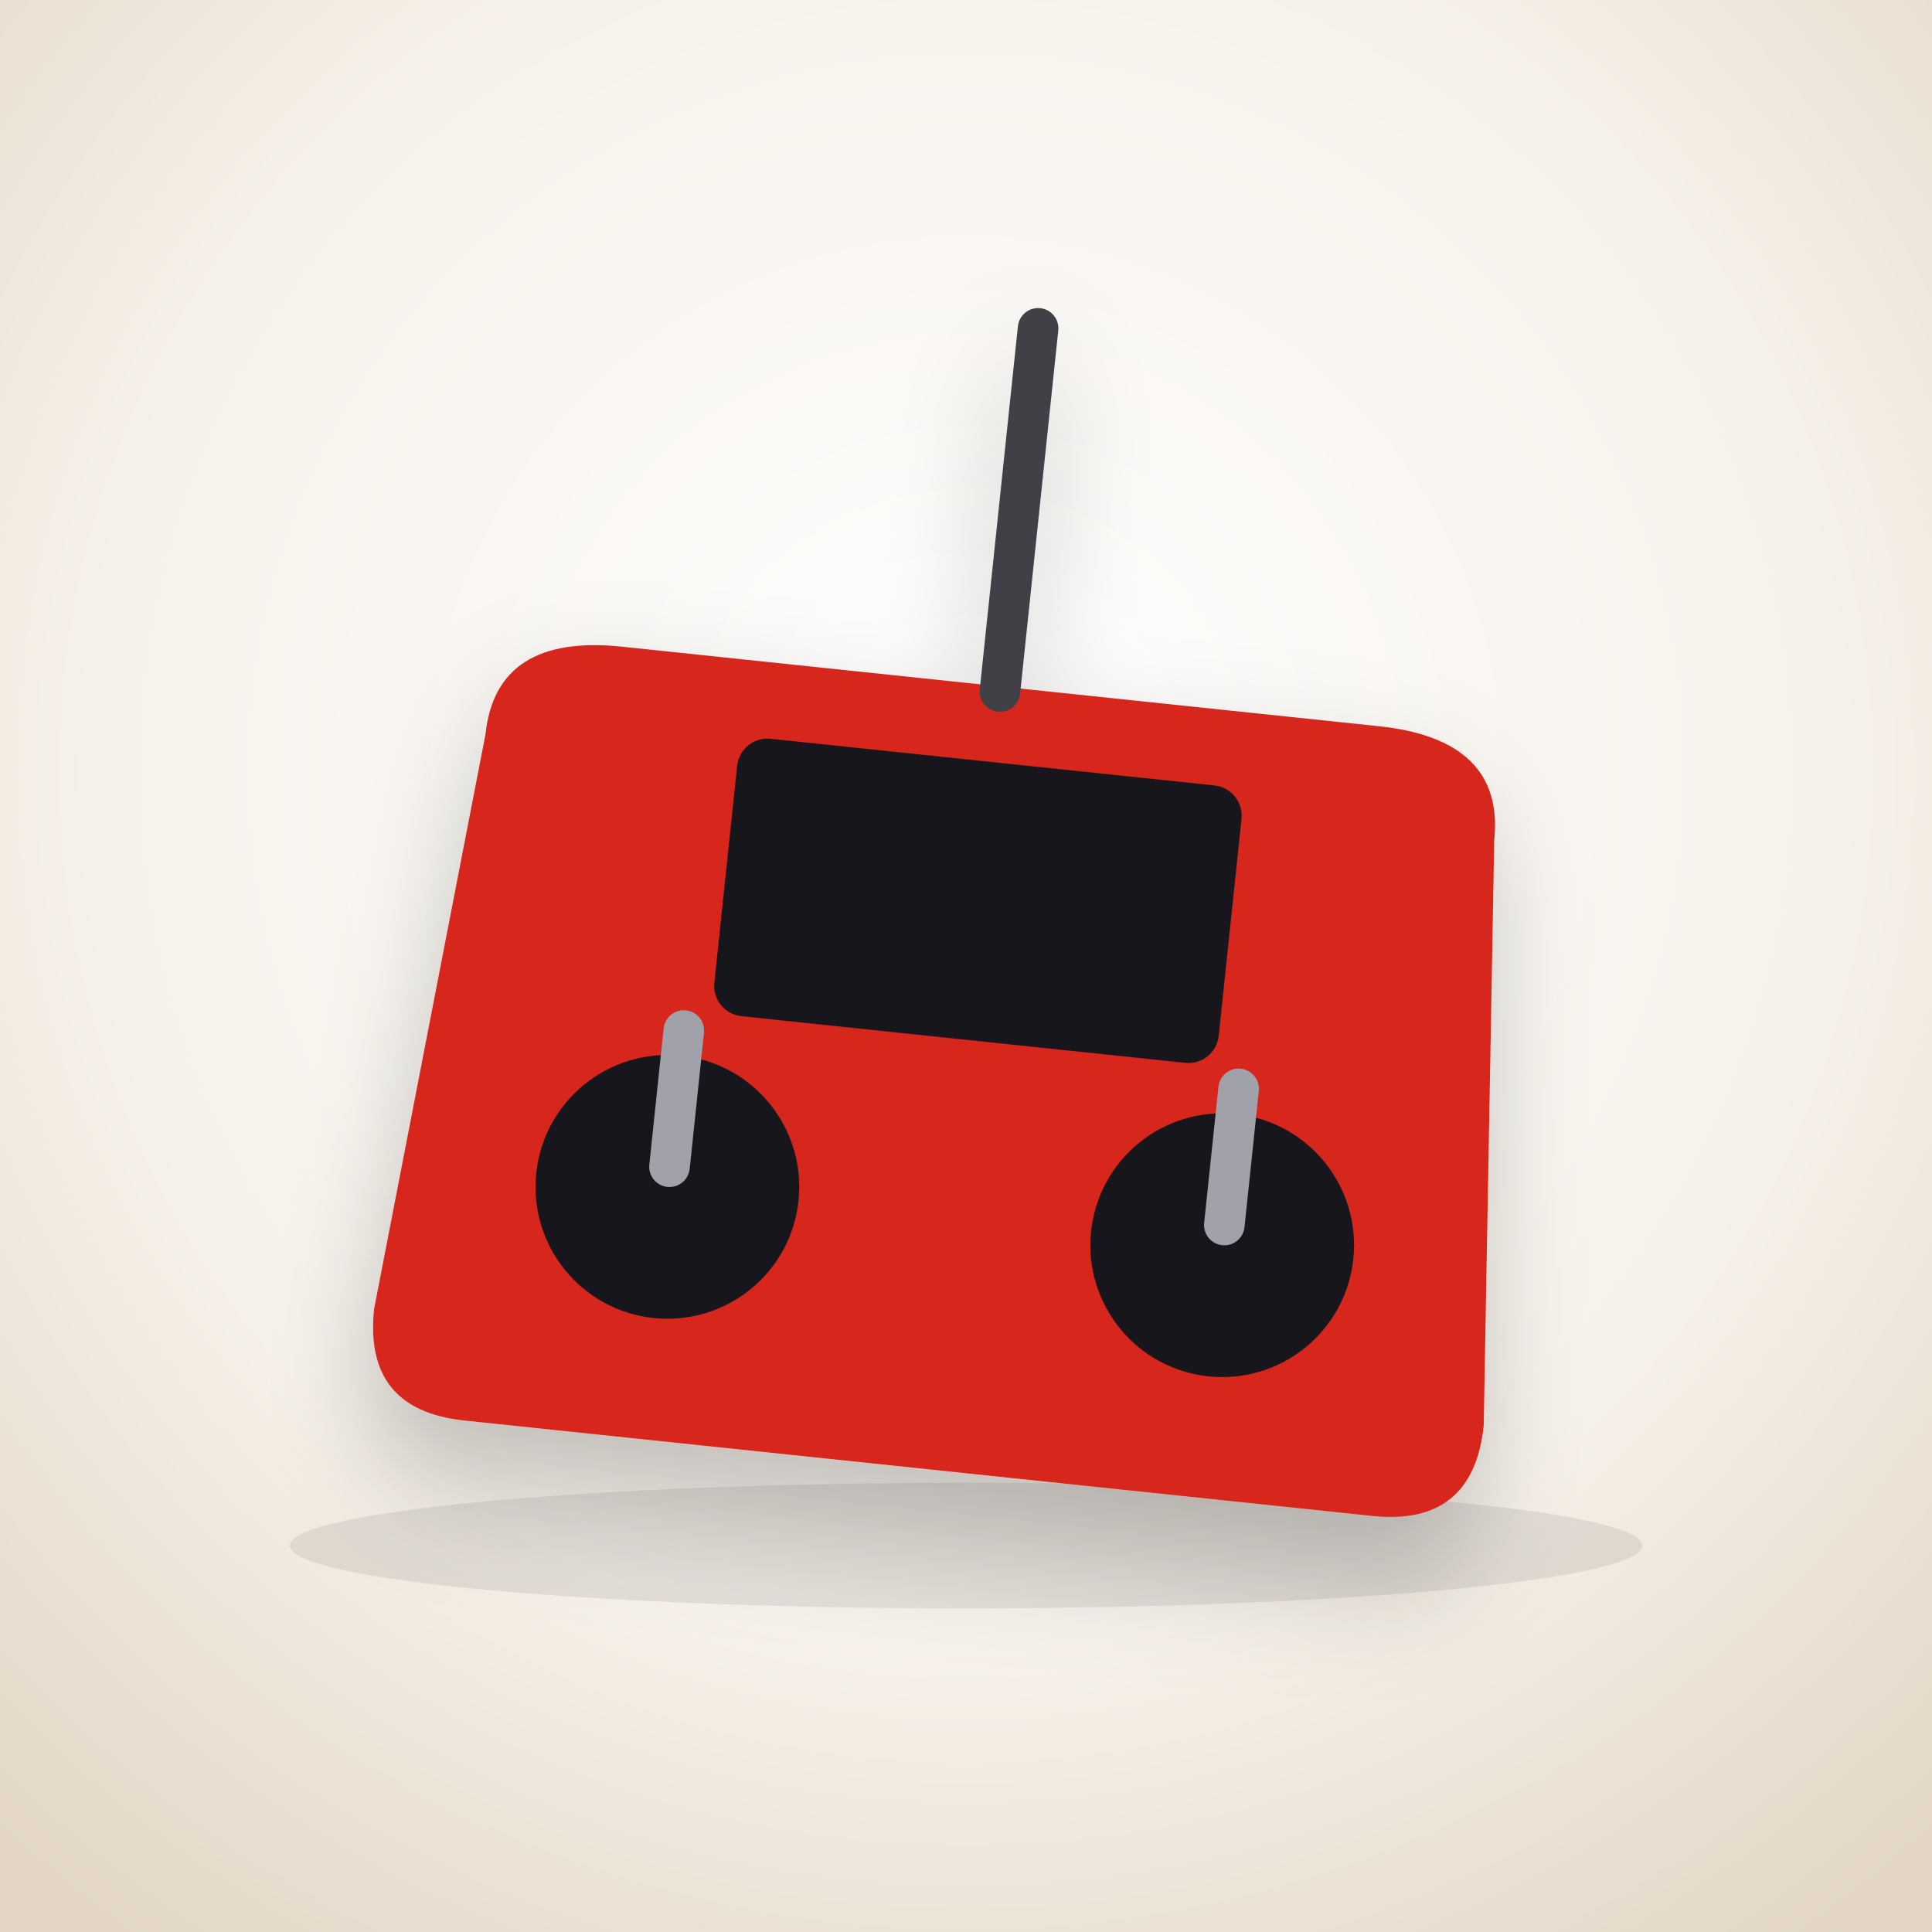
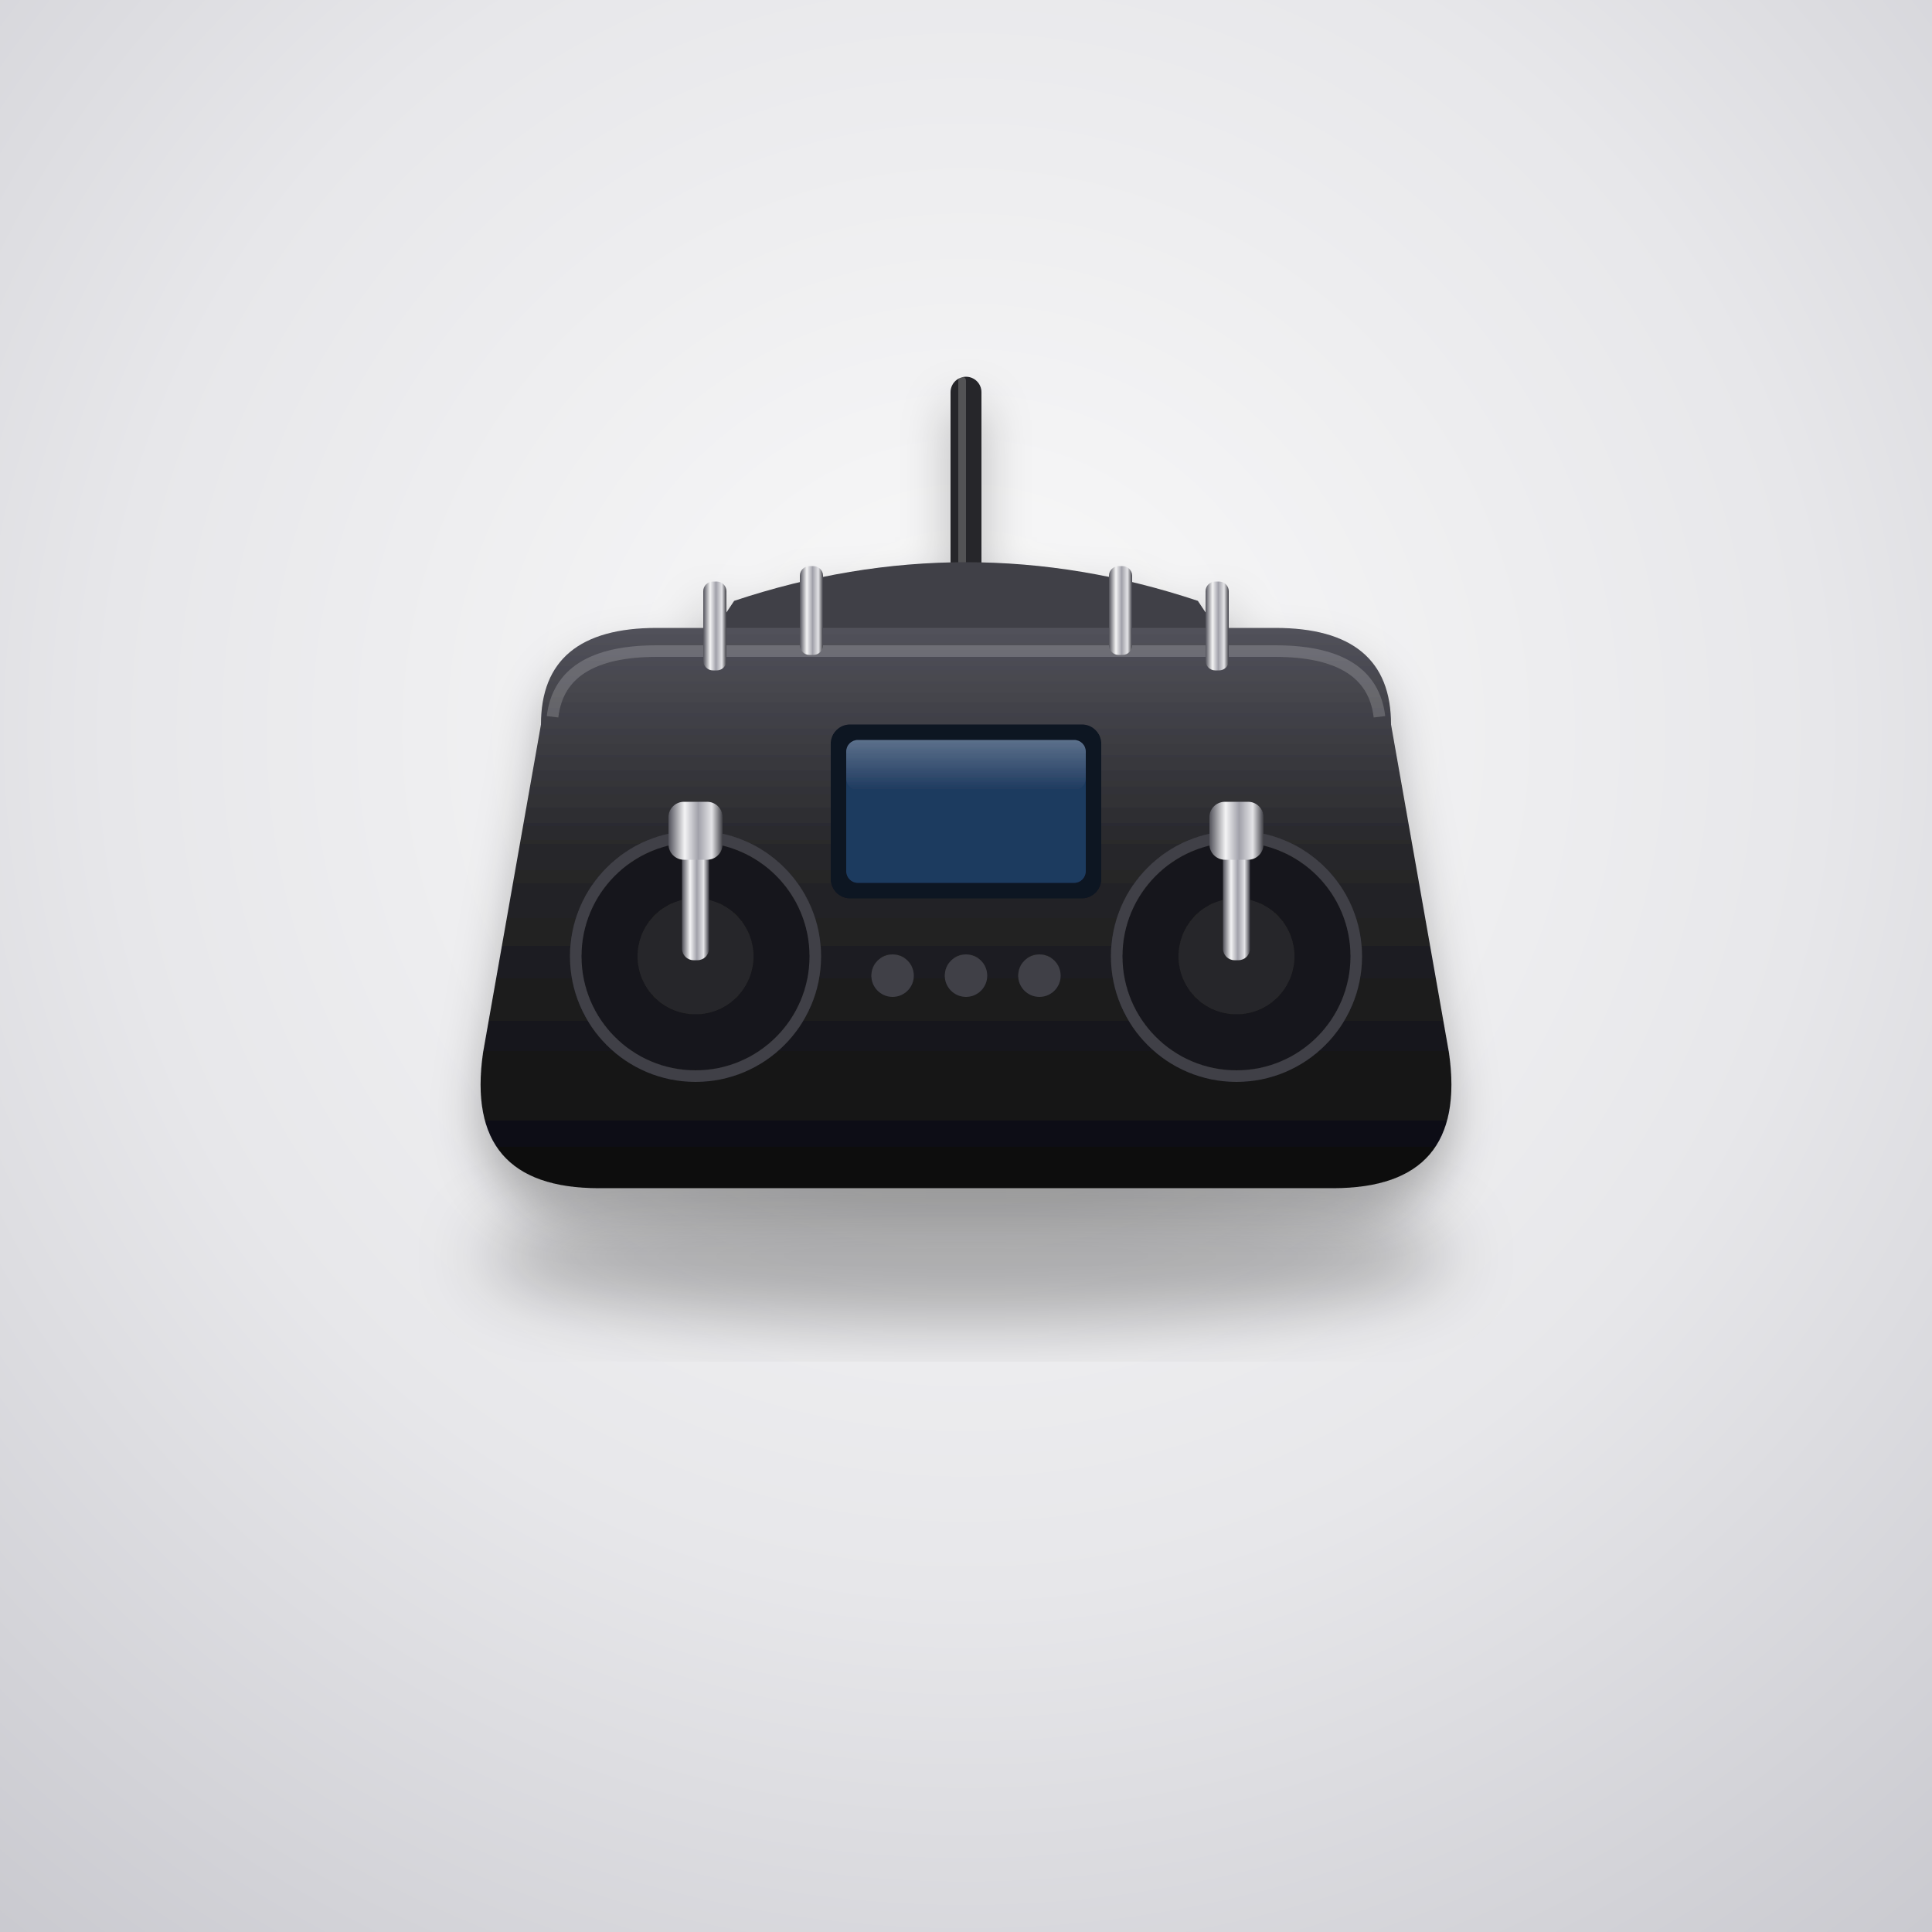
- <svg xmlns="http://www.w3.org/2000/svg" viewBox="0 0 800 800" width="800" height="800" role="img" aria-label="">
+ <svg xmlns="http://www.w3.org/2000/svg" viewBox="0 0 800 800" width="800" height="800">
  <defs>
-     <radialGradient id="bg" cx="50%" cy="40%" r="75%">
-       <stop offset="0%" stop-color="#ffffff" />
-       <stop offset="60%" stop-color="#f6f1ea" />
-       <stop offset="100%" stop-color="#e2d5c3" />
+     <radialGradient id="bg" cx="50%" cy="38%" r="80%">
+       <stop offset="0" stop-color="#fafafa" />
+       <stop offset=".55" stop-color="#e7e7ea" />
+       <stop offset="1" stop-color="#c9c9cf" />
    </radialGradient>
-     <filter id="sh" x="-20%" y="-20%" width="140%" height="160%">
-       <feDropShadow dx="0" dy="24" stdDeviation="22" flood-color="#000" flood-opacity=".22" />
+     <filter id="soft" x="-30%" y="-30%" width="160%" height="160%">
+       <feGaussianBlur stdDeviation="18" />
    </filter>
+     <filter id="lift" x="-20%" y="-20%" width="140%" height="160%">
+       <feDropShadow dx="0" dy="14" stdDeviation="12" flood-color="#000" flood-opacity=".28" />
+     </filter>
+     <linearGradient id="gold" x1="0" y1="0" x2="0" y2="1">
+       <stop offset="0" stop-color="#fde68a" />
+       <stop offset=".45" stop-color="#d4a017" />
+       <stop offset="1" stop-color="#8a6508" />
+     </linearGradient>
+     <linearGradient id="yellow" x1="0" y1="0" x2="0" y2="1">
+       <stop offset="0" stop-color="#fde047" />
+       <stop offset=".6" stop-color="#eab308" />
+       <stop offset="1" stop-color="#a16207" />
+     </linearGradient>
+     <linearGradient id="steel" x1="0" y1="0" x2="1" y2="0">
+       <stop offset="0" stop-color="#52525b" />
+       <stop offset=".3" stop-color="#f4f4f5" />
+       <stop offset=".55" stop-color="#a1a1aa" />
+       <stop offset=".8" stop-color="#e4e4e7" />
+       <stop offset="1" stop-color="#3f3f46" />
+     </linearGradient>
+     <linearGradient id="gloss" x1="0" y1="0" x2="0" y2="1">
+       <stop offset="0" stop-color="#fff" stop-opacity=".55" />
+       <stop offset="1" stop-color="#fff" stop-opacity="0" />
+     </linearGradient>
+     <linearGradient id="black" x1="0" y1="0" x2="0" y2="1">
+       <stop offset="0" stop-color="#3f3f46" />
+       <stop offset=".5" stop-color="#18181b" />
+       <stop offset="1" stop-color="#09090b" />
+     </linearGradient>
  </defs>
  <rect width="800" height="800" fill="url(#bg)" />
-   <ellipse cx="400" cy="640" rx="280" ry="26" fill="#000" opacity=".08" />
-   <g filter="url(#sh)" transform="translate(400 420) rotate(6) scale(1.05) translate(-400 -420)">
-     <path d="M200 330 Q200 290 250 290 L550 290 Q600 290 600 330 L620 560 Q620 600 580 600 L220 600 Q180 600 180 560Z" fill="#D7261E" />
-     <rect x="300" y="320" width="200" height="110" rx="12" fill="#18181b" />
-     <circle cx="290" cy="500" r="52" fill="#18181b" />
-     <rect x="282" y="430" width="16" height="70" rx="8" fill="#a1a1aa" />
-     <circle cx="510" cy="500" r="52" fill="#18181b" />
-     <rect x="502" y="430" width="16" height="70" rx="8" fill="#a1a1aa" />
-     <rect x="392" y="140" width="16" height="160" rx="8" fill="#3f3f46" />
+   <g transform="translate(400 380) scale(.8) translate(-400 -400)">
+     <ellipse cx="400" cy="575" rx="250" ry="34" fill="#000" opacity=".28" filter="url(#soft)" />
+     <defs>
+       <linearGradient id="tx" x1="0" y1="0" x2="0" y2="1">
+         <stop offset="0" stop-color="#52525b" />
+         <stop offset=".4" stop-color="#27272a" />
+         <stop offset="1" stop-color="#0c0c0e" />
+       </linearGradient>
+     </defs>
+     <g filter="url(#lift)">
+       <rect x="392" y="120" width="16" height="120" rx="8" fill="#27272a" />
+       <rect x="396" y="120" width="4" height="110" rx="2" fill="#fff" opacity=".2" />
+       <path d="M280 236 Q400 196 520 236 L536 260 H264 Z" fill="#3f3f46" />
+       <path d="M180 300 Q180 250 240 250 H560 Q620 250 620 300 L650 470 Q660 540 590 540 H210 Q140 540 150 470 Z" fill="url(#tx)" />
+       <path d="M186 296 Q190 262 240 262 H560 Q610 262 614 296" fill="none" stroke="#fff" stroke-opacity=".18" stroke-width="6" />
+       <rect x="264" y="226" width="12" height="46" rx="5" fill="url(#steel)" />
+       <rect x="314" y="218" width="12" height="46" rx="5" fill="url(#steel)" />
+       <rect x="474" y="218" width="12" height="46" rx="5" fill="url(#steel)" />
+       <rect x="524" y="226" width="12" height="46" rx="5" fill="url(#steel)" />
+       <rect x="330" y="300" width="140" height="90" rx="10" fill="#0b1220" />
+       <rect x="338" y="308" width="124" height="74" rx="6" fill="#1e3a5f" />
+       <rect x="338" y="308" width="124" height="26" rx="6" fill="url(#gloss)" opacity=".5" />
+       <circle cx="260" cy="420" r="62" fill="#18181b" />
+       <circle cx="260" cy="420" r="62" fill="none" stroke="#3f3f46" stroke-width="6" />
+       <circle cx="260" cy="420" r="30" fill="#27272a" />
+       <rect x="253" y="356" width="14" height="66" rx="6" fill="url(#steel)" />
+       <rect x="246" y="340" width="28" height="30" rx="8" fill="url(#steel)" />
+       <circle cx="540" cy="420" r="62" fill="#18181b" />
+       <circle cx="540" cy="420" r="62" fill="none" stroke="#3f3f46" stroke-width="6" />
+       <circle cx="540" cy="420" r="30" fill="#27272a" />
+       <rect x="533" y="356" width="14" height="66" rx="6" fill="url(#steel)" />
+       <rect x="526" y="340" width="28" height="30" rx="8" fill="url(#steel)" />
+       <circle cx="362" cy="430" r="11" fill="#3f3f46" />
+       <circle cx="400" cy="430" r="11" fill="#3f3f46" />
+       <circle cx="438" cy="430" r="11" fill="#3f3f46" />
+     </g>
  </g>
-   <text x="400" y="720" text-anchor="middle" font-family="Arial, Helvetica, sans-serif" font-size="30" font-weight="700" fill="#27272a" />
</svg>
